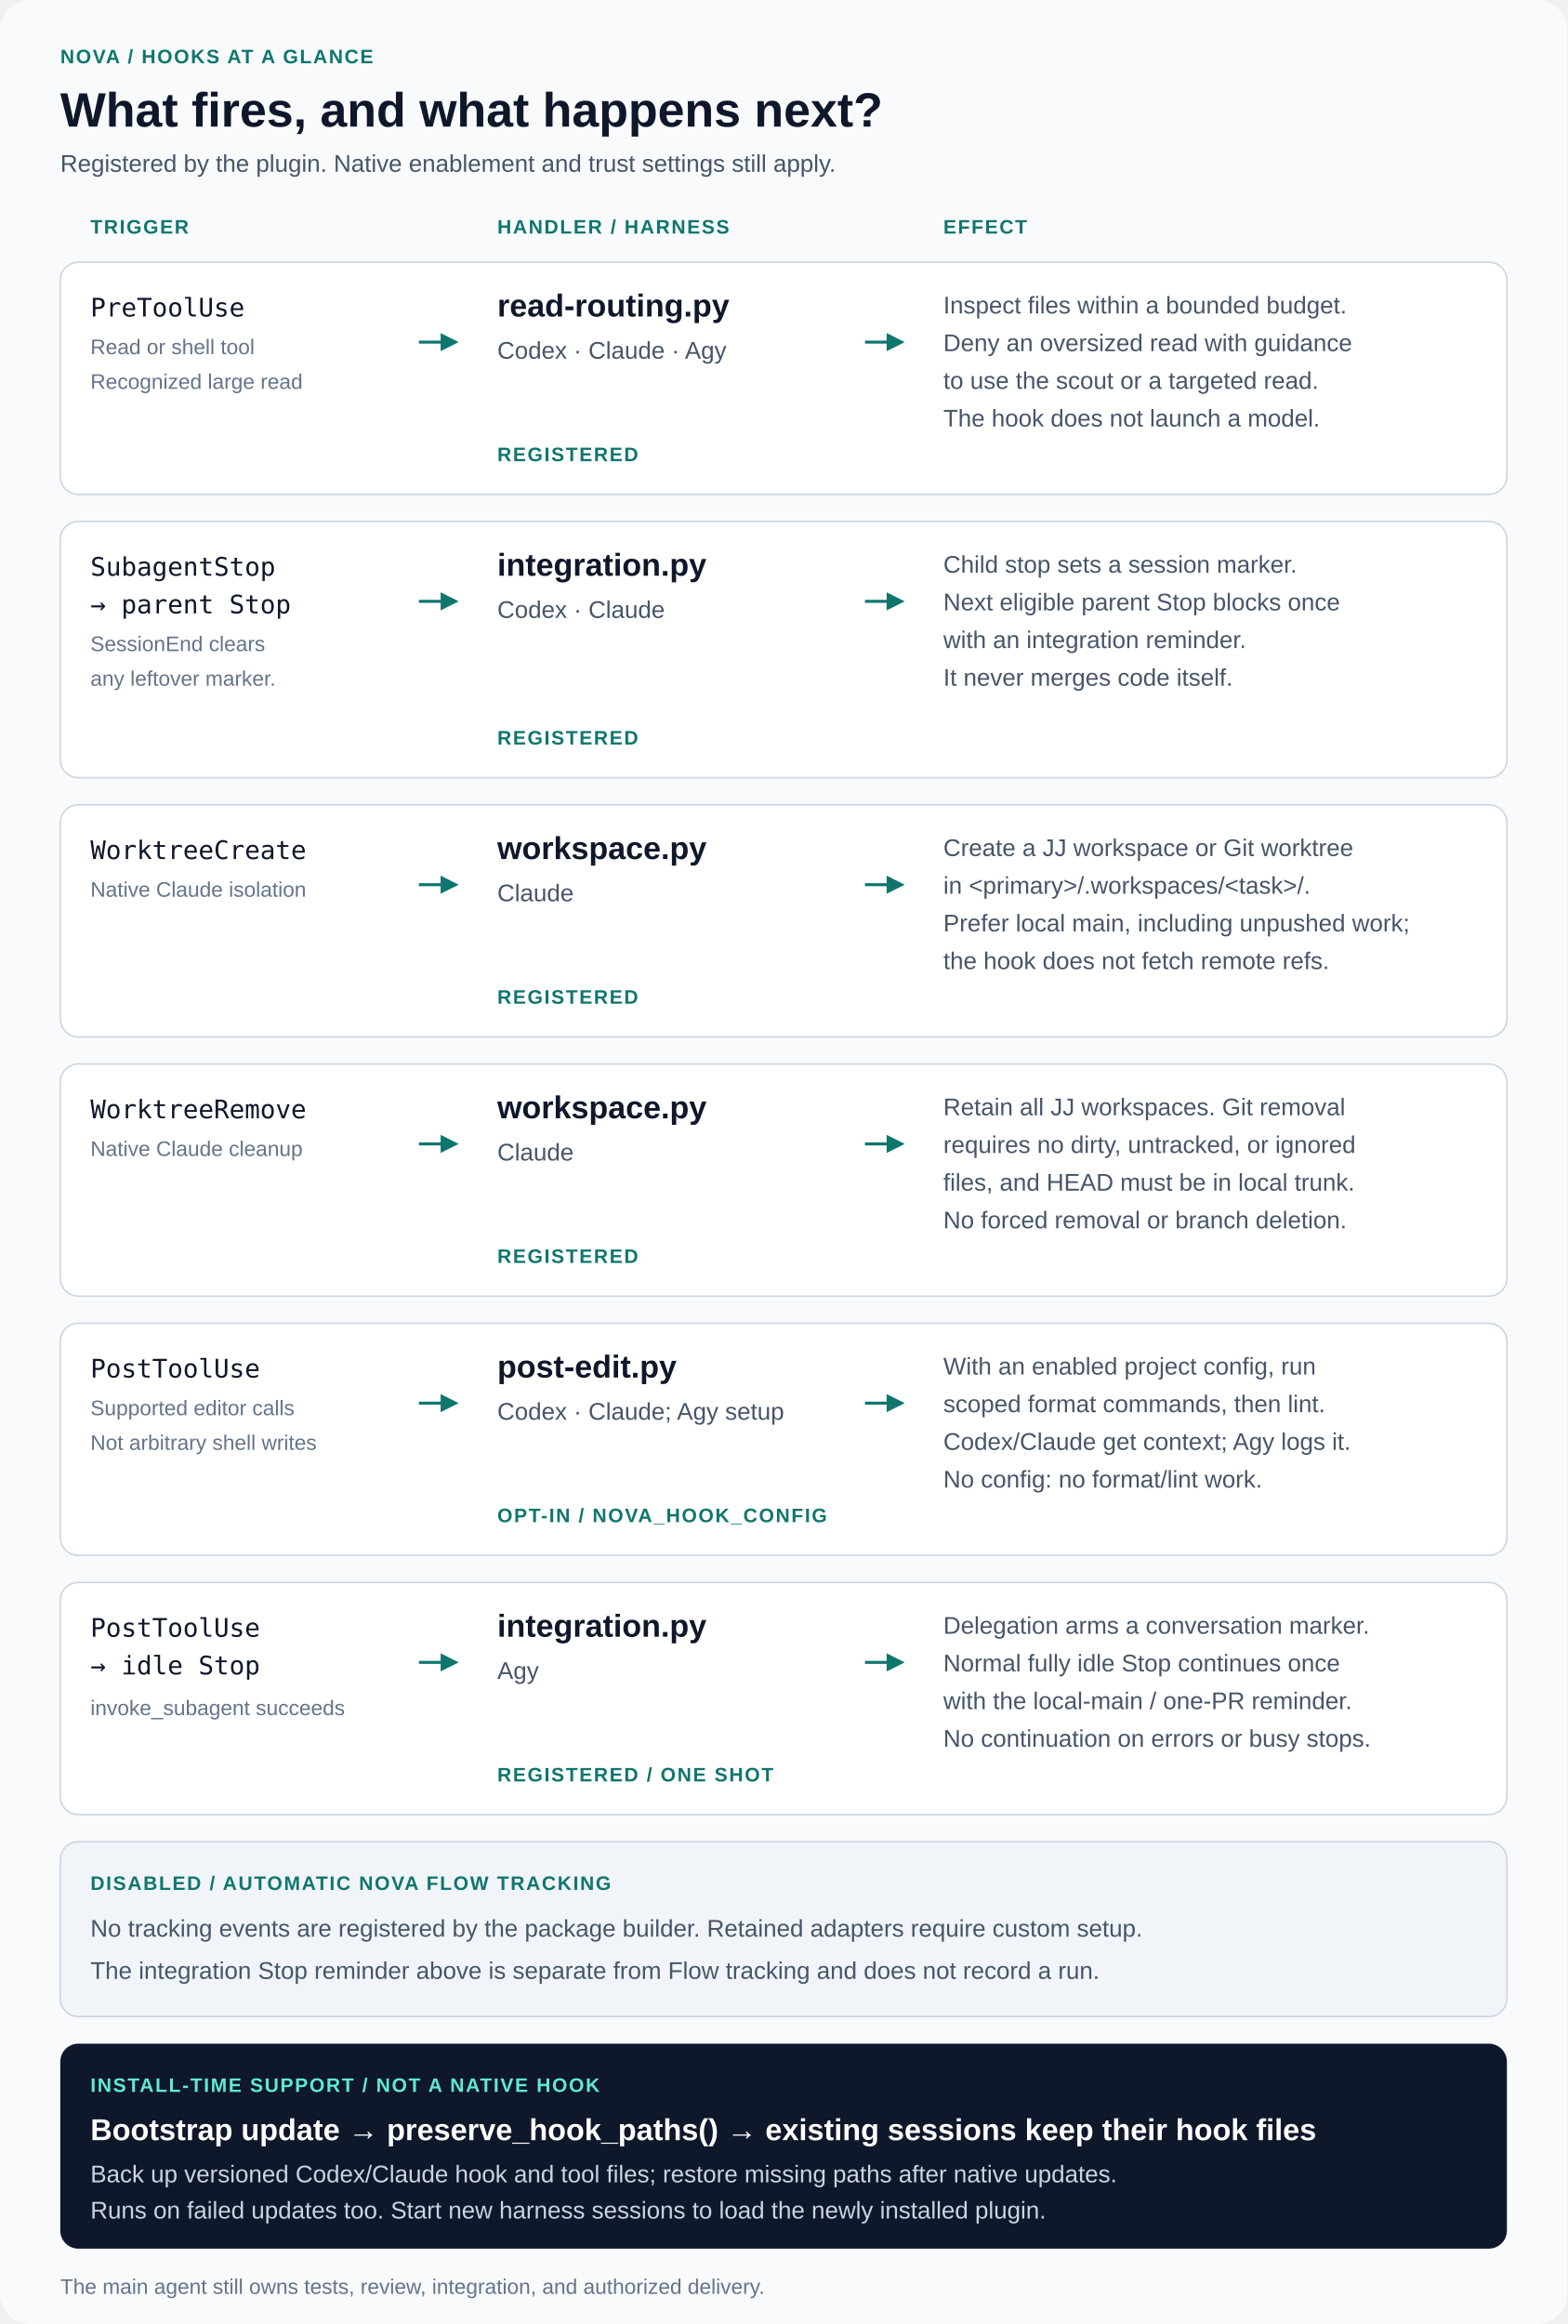
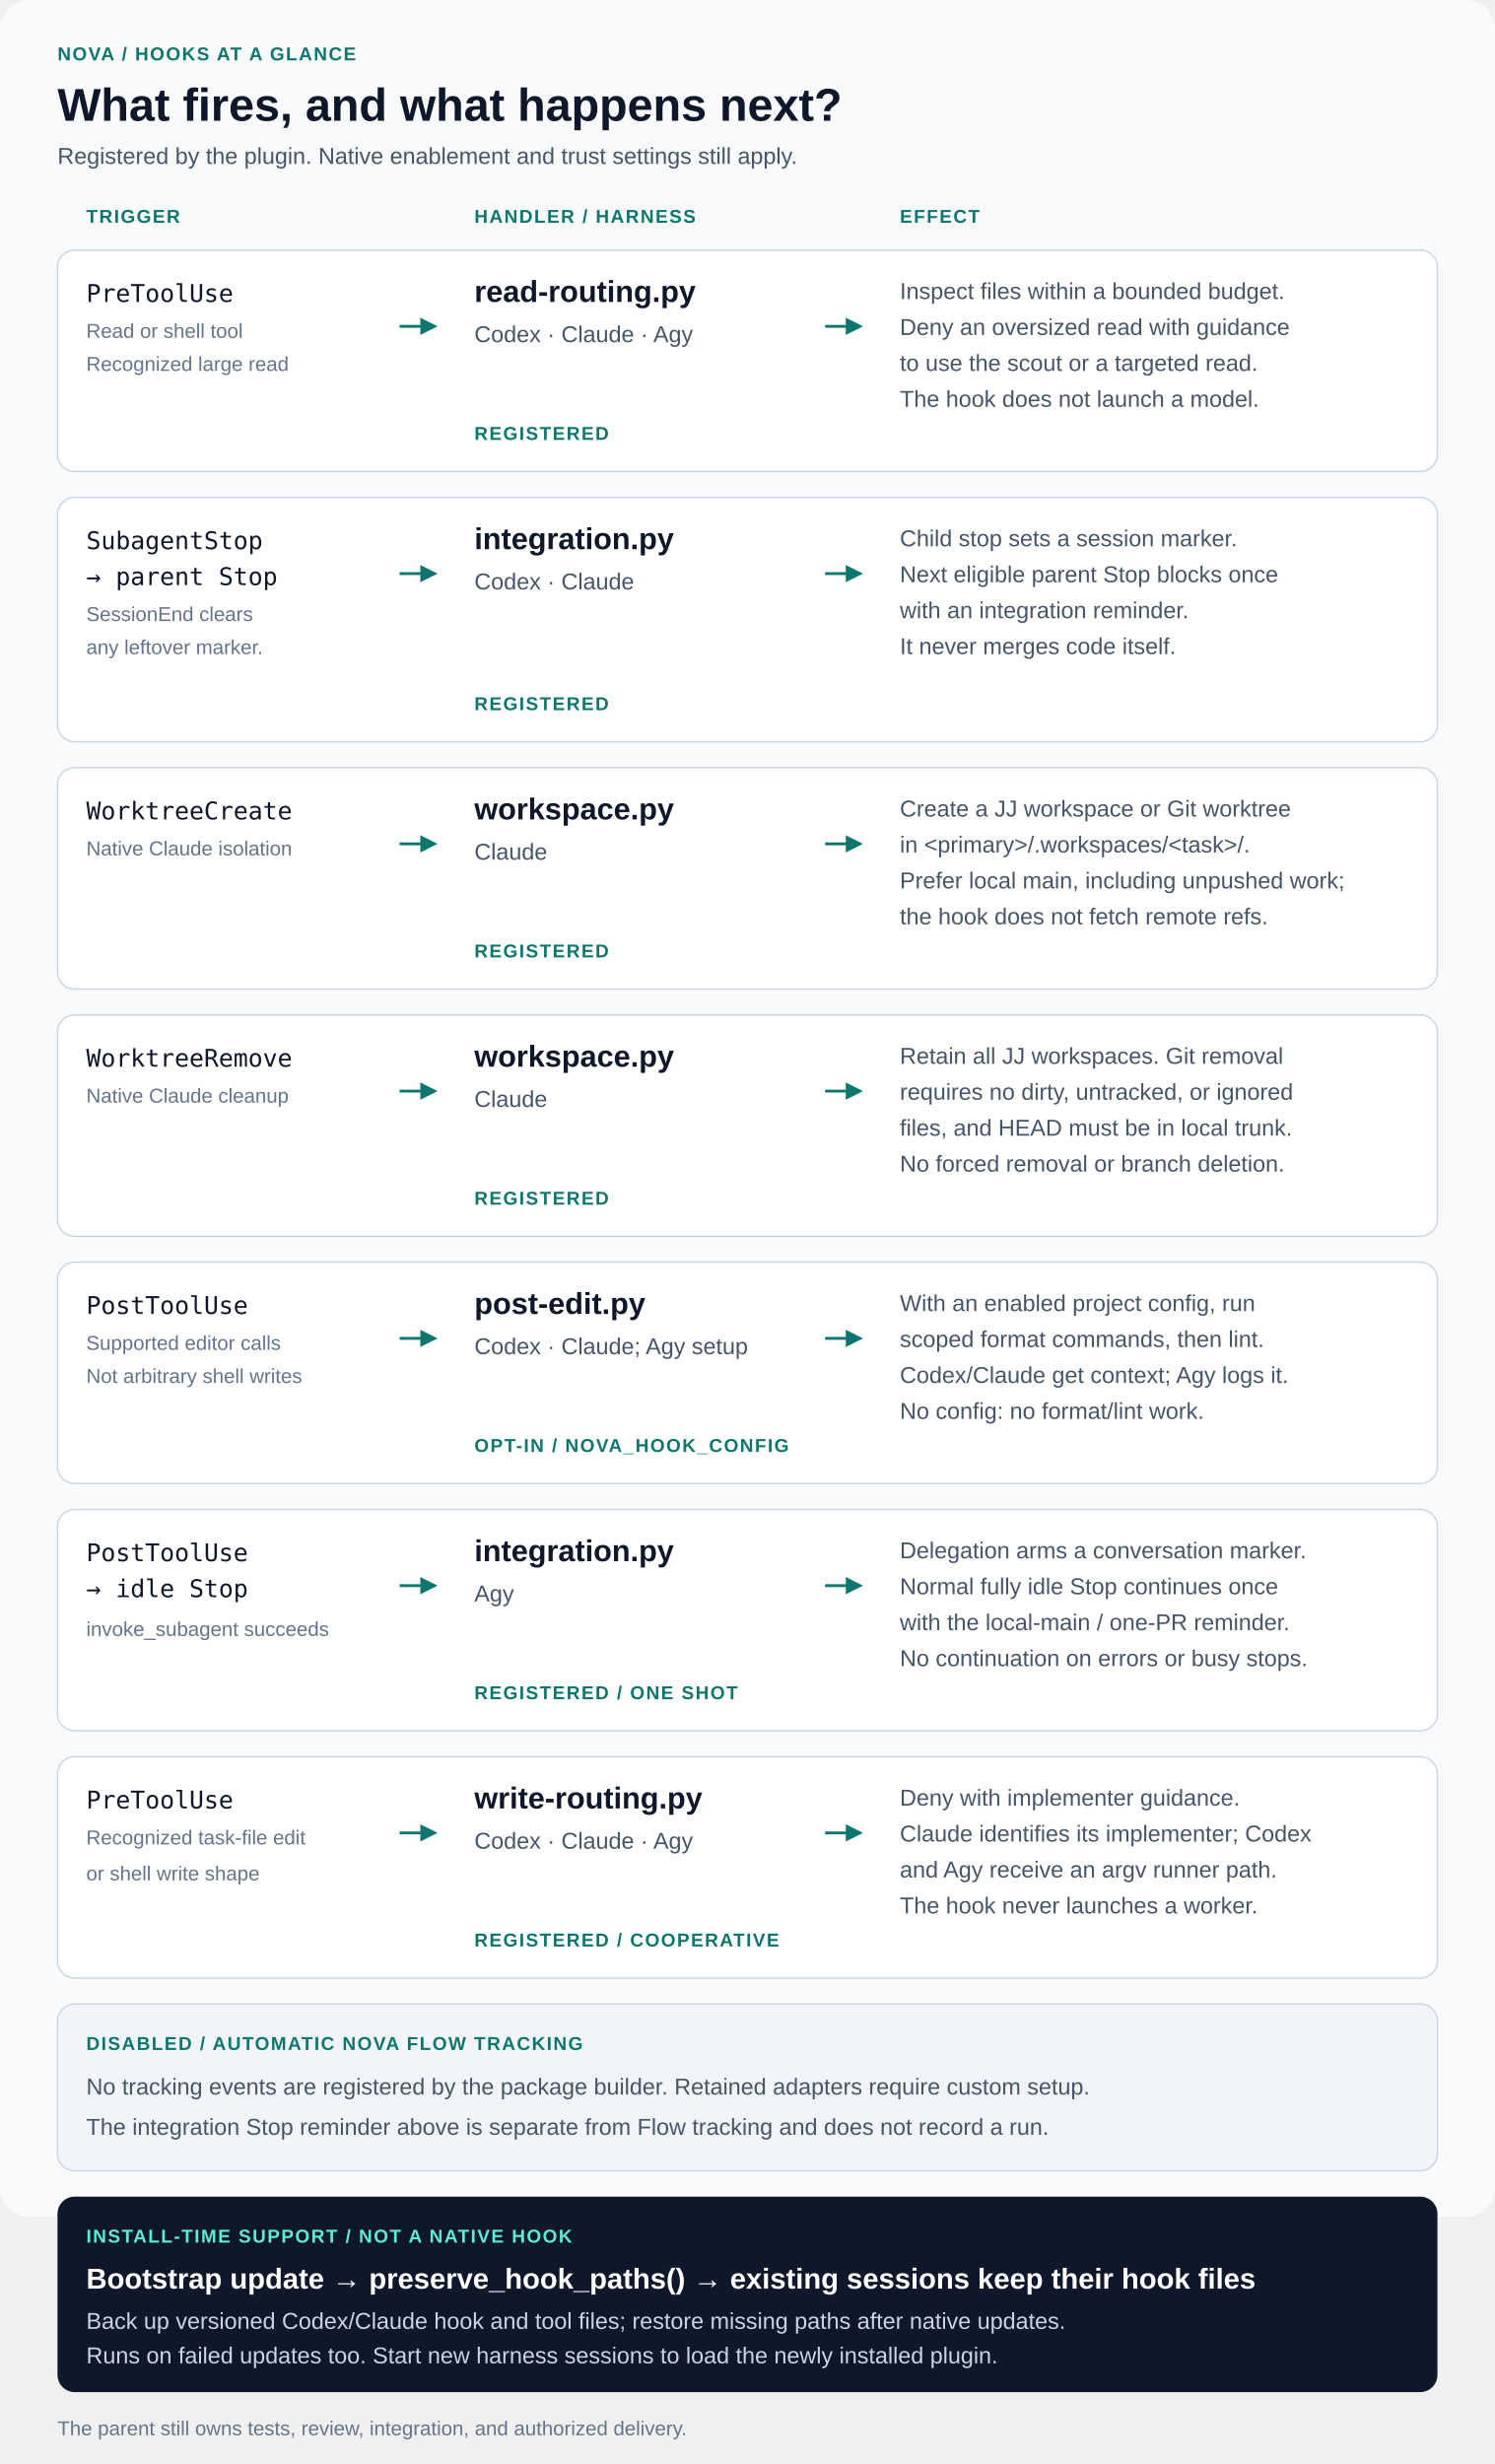
- <svg xmlns="http://www.w3.org/2000/svg" width="1040" height="1542" viewBox="0 0 1040 1542" role="img" aria-labelledby="title description">
+ <svg xmlns="http://www.w3.org/2000/svg" width="1040" height="1714" viewBox="0 0 1040 1714" role="img" aria-labelledby="title description">
  <defs>
    <marker id="arrow" viewBox="0 0 10 10" refX="8" refY="5" markerWidth="6" markerHeight="6" orient="auto">
      <path d="M0 0L10 5L0 10Z" fill="#0f766e" />
    </marker>
  </defs>
  <style>text{font-family:-apple-system,BlinkMacSystemFont,'Segoe UI',Arial,sans-serif}.label{font-size:13px;font-weight:700;letter-spacing:1px;fill:#0f766e}.title{font-size:21px;font-weight:650;fill:#0f172a}.body{font-size:16px;fill:#475569}.code{font-family:ui-monospace,Consolas,monospace;font-size:17px;fill:#0f172a}.small{font-size:14px;fill:#64748b}</style>
  <rect width="1040" height="1542" rx="20" fill="#f8fafc" />
  <text x="40" y="42" class="label">NOVA / HOOKS AT A GLANCE</text>
  <text x="40" y="84" font-size="32" font-weight="700" fill="#0f172a">What fires, and what happens next?</text>
  <text x="40" y="114" class="body">Registered by the plugin. Native enablement and trust settings still apply.</text>
  <text x="60" y="155" class="label">TRIGGER</text>
  <text x="330" y="155" class="label">HANDLER / HARNESS</text>
  <text x="626" y="155" class="label">EFFECT</text>
  <rect x="40" y="174" width="960" height="154" rx="12" fill="#ffffff" stroke="#cbd5e1" />
  <path d="M278 227 h24" fill="none" stroke="#0f766e" stroke-width="2" marker-end="url(#arrow)" />
  <path d="M574 227 h24" fill="none" stroke="#0f766e" stroke-width="2" marker-end="url(#arrow)" />
  <text x="60" y="210" class="code">PreToolUse</text>
  <text x="60" y="235" class="small">Read or shell tool</text>
  <text x="60" y="258" class="small">Recognized large read</text>
  <text x="330" y="210" class="title">read-routing.py</text>
  <text x="330" y="238" class="body">Codex · Claude · Agy</text>
  <text x="330" y="306" class="label">REGISTERED</text>
  <text x="626" y="208" class="body">Inspect files within a bounded budget.</text>
  <text x="626" y="233" class="body">Deny an oversized read with guidance</text>
  <text x="626" y="258" class="body">to use the scout or a targeted read.</text>
  <text x="626" y="283" class="body">The hook does not launch a model.</text>
  <rect x="40" y="346" width="960" height="170" rx="12" fill="#ffffff" stroke="#cbd5e1" />
  <path d="M278 399 h24" fill="none" stroke="#0f766e" stroke-width="2" marker-end="url(#arrow)" />
  <path d="M574 399 h24" fill="none" stroke="#0f766e" stroke-width="2" marker-end="url(#arrow)" />
  <text x="60" y="382" class="code">SubagentStop</text>
  <text x="60" y="407" class="code">→ parent Stop</text>
  <text x="60" y="432" class="small">SessionEnd clears</text>
  <text x="60" y="455" class="small">any leftover marker.</text>
  <text x="330" y="382" class="title">integration.py</text>
  <text x="330" y="410" class="body">Codex · Claude</text>
  <text x="330" y="494" class="label">REGISTERED</text>
  <text x="626" y="380" class="body">Child stop sets a session marker.</text>
  <text x="626" y="405" class="body">Next eligible parent Stop blocks once</text>
  <text x="626" y="430" class="body">with an integration reminder.</text>
  <text x="626" y="455" class="body">It never merges code itself.</text>
  <rect x="40" y="534" width="960" height="154" rx="12" fill="#ffffff" stroke="#cbd5e1" />
  <path d="M278 587 h24" fill="none" stroke="#0f766e" stroke-width="2" marker-end="url(#arrow)" />
  <path d="M574 587 h24" fill="none" stroke="#0f766e" stroke-width="2" marker-end="url(#arrow)" />
  <text x="60" y="570" class="code">WorktreeCreate</text>
  <text x="60" y="595" class="small">Native Claude isolation</text>
  <text x="330" y="570" class="title">workspace.py</text>
  <text x="330" y="598" class="body">Claude</text>
  <text x="330" y="666" class="label">REGISTERED</text>
  <text x="626" y="568" class="body">Create a JJ workspace or Git worktree</text>
  <text x="626" y="593" class="body">in &lt;primary&gt;/.workspaces/&lt;task&gt;/.</text>
  <text x="626" y="618" class="body">Prefer local main, including unpushed work;</text>
  <text x="626" y="643" class="body">the hook does not fetch remote refs.</text>
  <rect x="40" y="706" width="960" height="154" rx="12" fill="#ffffff" stroke="#cbd5e1" />
  <path d="M278 759 h24" fill="none" stroke="#0f766e" stroke-width="2" marker-end="url(#arrow)" />
  <path d="M574 759 h24" fill="none" stroke="#0f766e" stroke-width="2" marker-end="url(#arrow)" />
  <text x="60" y="742" class="code">WorktreeRemove</text>
  <text x="60" y="767" class="small">Native Claude cleanup</text>
  <text x="330" y="742" class="title">workspace.py</text>
  <text x="330" y="770" class="body">Claude</text>
  <text x="330" y="838" class="label">REGISTERED</text>
  <text x="626" y="740" class="body">Retain all JJ workspaces. Git removal</text>
  <text x="626" y="765" class="body">requires no dirty, untracked, or ignored</text>
  <text x="626" y="790" class="body">files, and HEAD must be in local trunk.</text>
  <text x="626" y="815" class="body">No forced removal or branch deletion.</text>
  <rect x="40" y="878" width="960" height="154" rx="12" fill="#ffffff" stroke="#cbd5e1" />
  <path d="M278 931 h24" fill="none" stroke="#0f766e" stroke-width="2" marker-end="url(#arrow)" />
  <path d="M574 931 h24" fill="none" stroke="#0f766e" stroke-width="2" marker-end="url(#arrow)" />
  <text x="60" y="914" class="code">PostToolUse</text>
  <text x="60" y="939" class="small">Supported editor calls</text>
  <text x="60" y="962" class="small">Not arbitrary shell writes</text>
  <text x="330" y="914" class="title">post-edit.py</text>
  <text x="330" y="942" class="body">Codex · Claude; Agy setup</text>
  <text x="330" y="1010" class="label">OPT-IN / NOVA_HOOK_CONFIG</text>
  <text x="626" y="912" class="body">With an enabled project config, run</text>
  <text x="626" y="937" class="body">scoped format commands, then lint.</text>
  <text x="626" y="962" class="body">Codex/Claude get context; Agy logs it.</text>
  <text x="626" y="987" class="body">No config: no format/lint work.</text>
  <rect x="40" y="1050" width="960" height="154" rx="12" fill="#ffffff" stroke="#cbd5e1" />
  <text x="60" y="1086" class="code">PostToolUse</text>
  <text x="60" y="1111" class="code">→ idle Stop</text>
  <text x="60" y="1138" class="small">invoke_subagent succeeds</text>
  <path d="M278 1103 h24" fill="none" stroke="#0f766e" stroke-width="2" marker-end="url(#arrow)" />
  <text x="330" y="1086" class="title">integration.py</text>
  <text x="330" y="1114" class="body">Agy</text>
  <text x="330" y="1182" class="label">REGISTERED / ONE SHOT</text>
  <path d="M574 1103 h24" fill="none" stroke="#0f766e" stroke-width="2" marker-end="url(#arrow)" />
  <text x="626" y="1084" class="body">Delegation arms a conversation marker.</text>
  <text x="626" y="1109" class="body">Normal fully idle Stop continues once</text>
  <text x="626" y="1134" class="body">with the local-main / one-PR reminder.</text>
  <text x="626" y="1159" class="body">No continuation on errors or busy stops.</text>
-   <rect x="40" y="1222" width="960" height="116" rx="12" fill="#f1f5f9" stroke="#cbd5e1" />
-   <text x="60" y="1254" class="label">DISABLED / AUTOMATIC NOVA FLOW TRACKING</text>
-   <text x="60" y="1285" class="body">No tracking events are registered by the package builder. Retained adapters require custom setup.</text>
-   <text x="60" y="1313" class="body">The integration Stop reminder above is separate from Flow tracking and does not record a run.</text>
-   <rect x="40" y="1356" width="960" height="136" rx="12" fill="#0f172a" />
-   <text x="60" y="1388" font-size="13" font-weight="700" letter-spacing="1" fill="#5eead4">INSTALL-TIME SUPPORT / NOT A NATIVE HOOK</text>
-   <text x="60" y="1420" font-size="20" font-weight="650" fill="#ffffff">Bootstrap update → preserve_hook_paths() → existing sessions keep their hook files</text>
-   <text x="60" y="1448" font-size="16" fill="#cbd5e1">Back up versioned Codex/Claude hook and tool files; restore missing paths after native updates.</text>
-   <text x="60" y="1472" font-size="16" fill="#cbd5e1">Runs on failed updates too. Start new harness sessions to load the newly installed plugin.</text>
-   <text x="40" y="1522" class="small">The main agent still owns tests, review, integration, and authorized delivery.</text>
+   <rect x="40" y="1222" width="960" height="154" rx="12" fill="#ffffff" stroke="#cbd5e1" />
+   <path d="M278 1275 h24" fill="none" stroke="#0f766e" stroke-width="2" marker-end="url(#arrow)" />
+   <path d="M574 1275 h24" fill="none" stroke="#0f766e" stroke-width="2" marker-end="url(#arrow)" />
+   <text x="60" y="1258" class="code">PreToolUse</text>
+   <text x="60" y="1283" class="small">Recognized task-file edit</text>
+   <text x="60" y="1308" class="small">or shell write shape</text>
+   <text x="330" y="1258" class="title">write-routing.py</text>
+   <text x="330" y="1286" class="body">Codex · Claude · Agy</text>
+   <text x="330" y="1354" class="label">REGISTERED / COOPERATIVE</text>
+   <text x="626" y="1256" class="body">Deny with implementer guidance.</text>
+   <text x="626" y="1281" class="body">Claude identifies its implementer; Codex</text>
+   <text x="626" y="1306" class="body">and Agy receive an argv runner path.</text>
+   <text x="626" y="1331" class="body">The hook never launches a worker.</text>
+   <rect x="40" y="1394" width="960" height="116" rx="12" fill="#f1f5f9" stroke="#cbd5e1" />
+   <text x="60" y="1426" class="label">DISABLED / AUTOMATIC NOVA FLOW TRACKING</text>
+   <text x="60" y="1457" class="body">No tracking events are registered by the package builder. Retained adapters require custom setup.</text>
+   <text x="60" y="1485" class="body">The integration Stop reminder above is separate from Flow tracking and does not record a run.</text>
+   <rect x="40" y="1528" width="960" height="136" rx="12" fill="#0f172a" />
+   <text x="60" y="1560" font-size="13" font-weight="700" letter-spacing="1" fill="#5eead4">INSTALL-TIME SUPPORT / NOT A NATIVE HOOK</text>
+   <text x="60" y="1592" font-size="20" font-weight="650" fill="#ffffff">Bootstrap update → preserve_hook_paths() → existing sessions keep their hook files</text>
+   <text x="60" y="1620" font-size="16" fill="#cbd5e1">Back up versioned Codex/Claude hook and tool files; restore missing paths after native updates.</text>
+   <text x="60" y="1644" font-size="16" fill="#cbd5e1">Runs on failed updates too. Start new harness sessions to load the newly installed plugin.</text>
+   <text x="40" y="1694" class="small">The parent still owns tests, review, integration, and authorized delivery.</text>
</svg>
